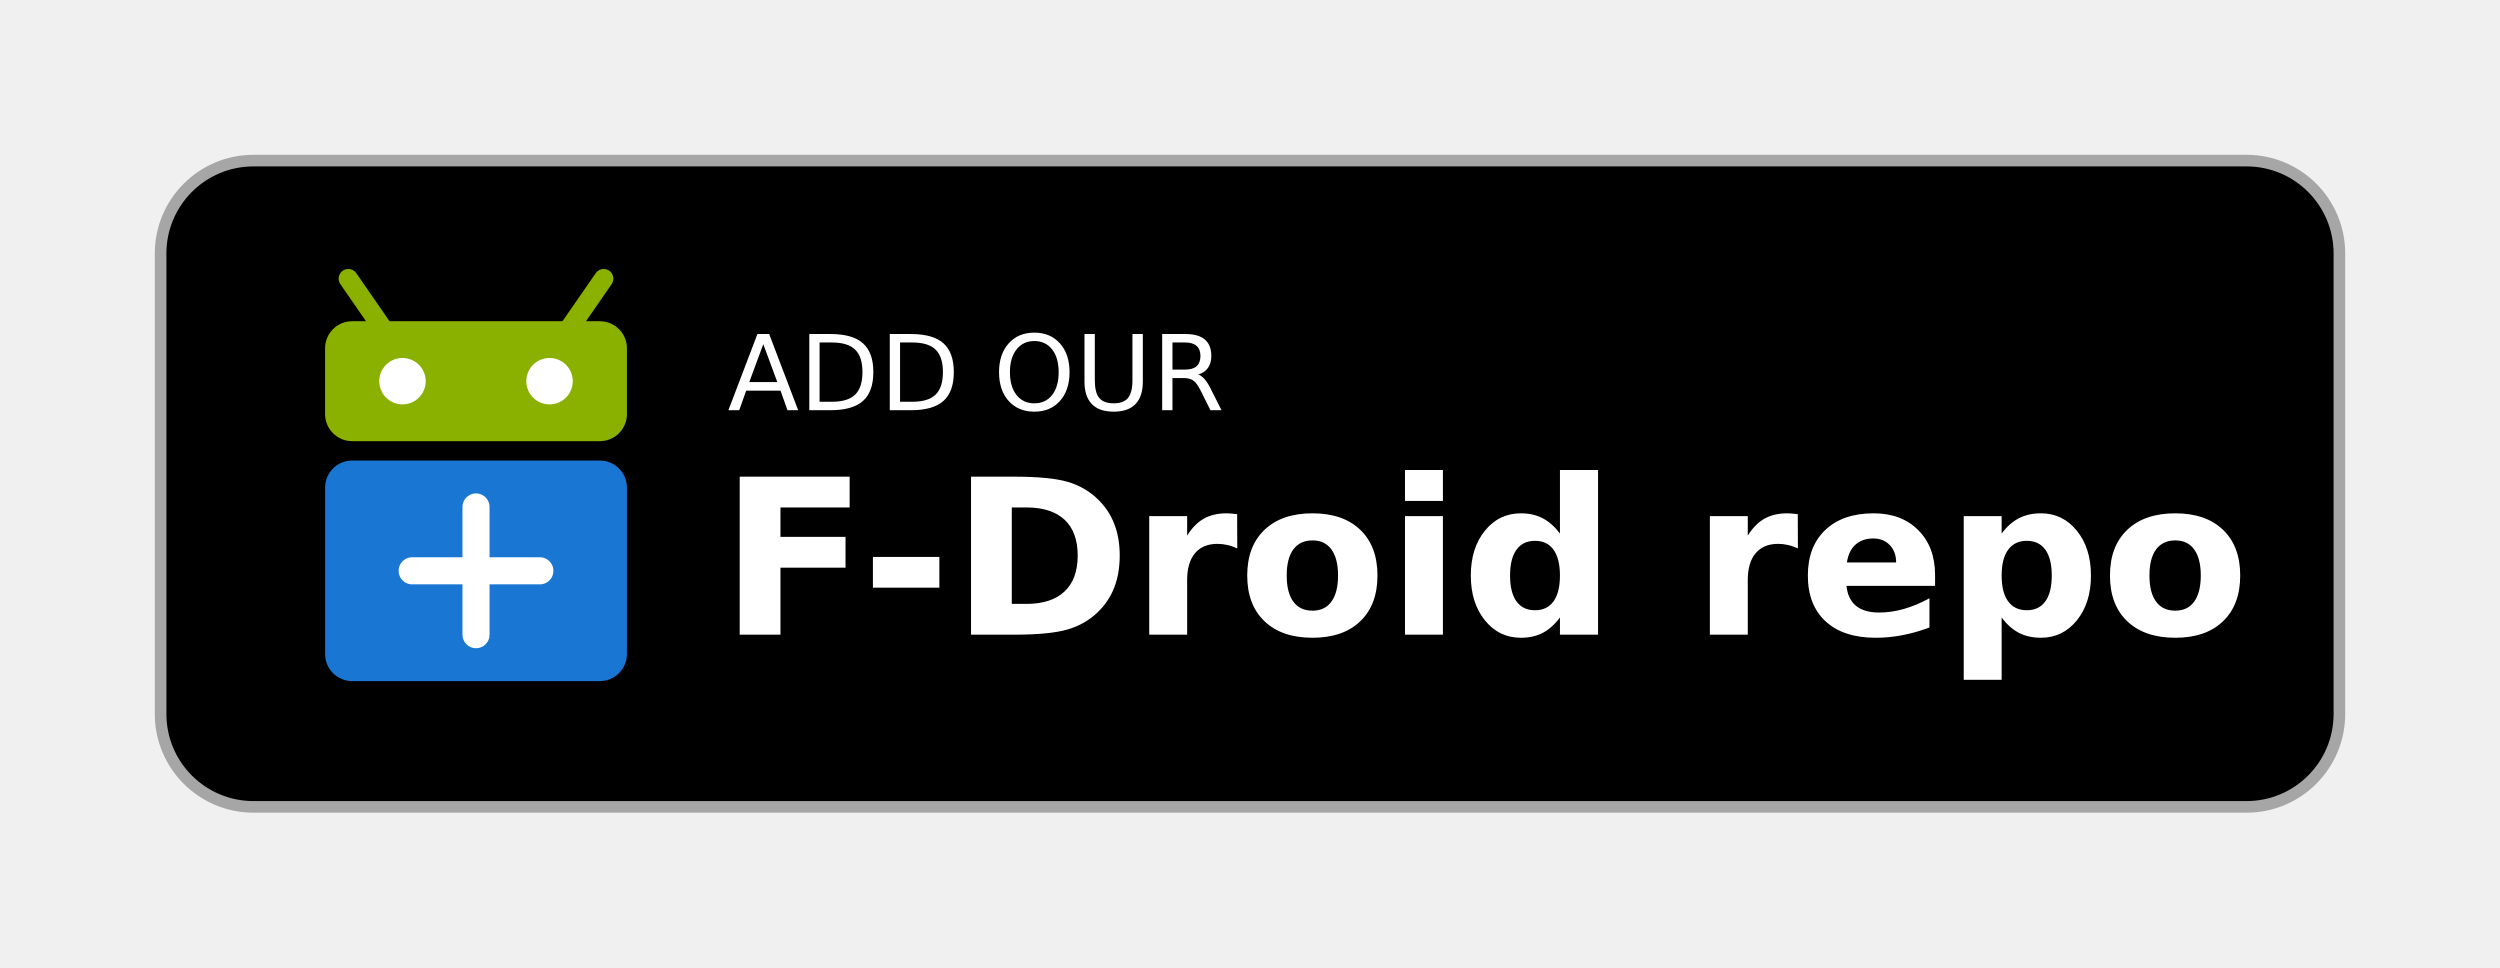
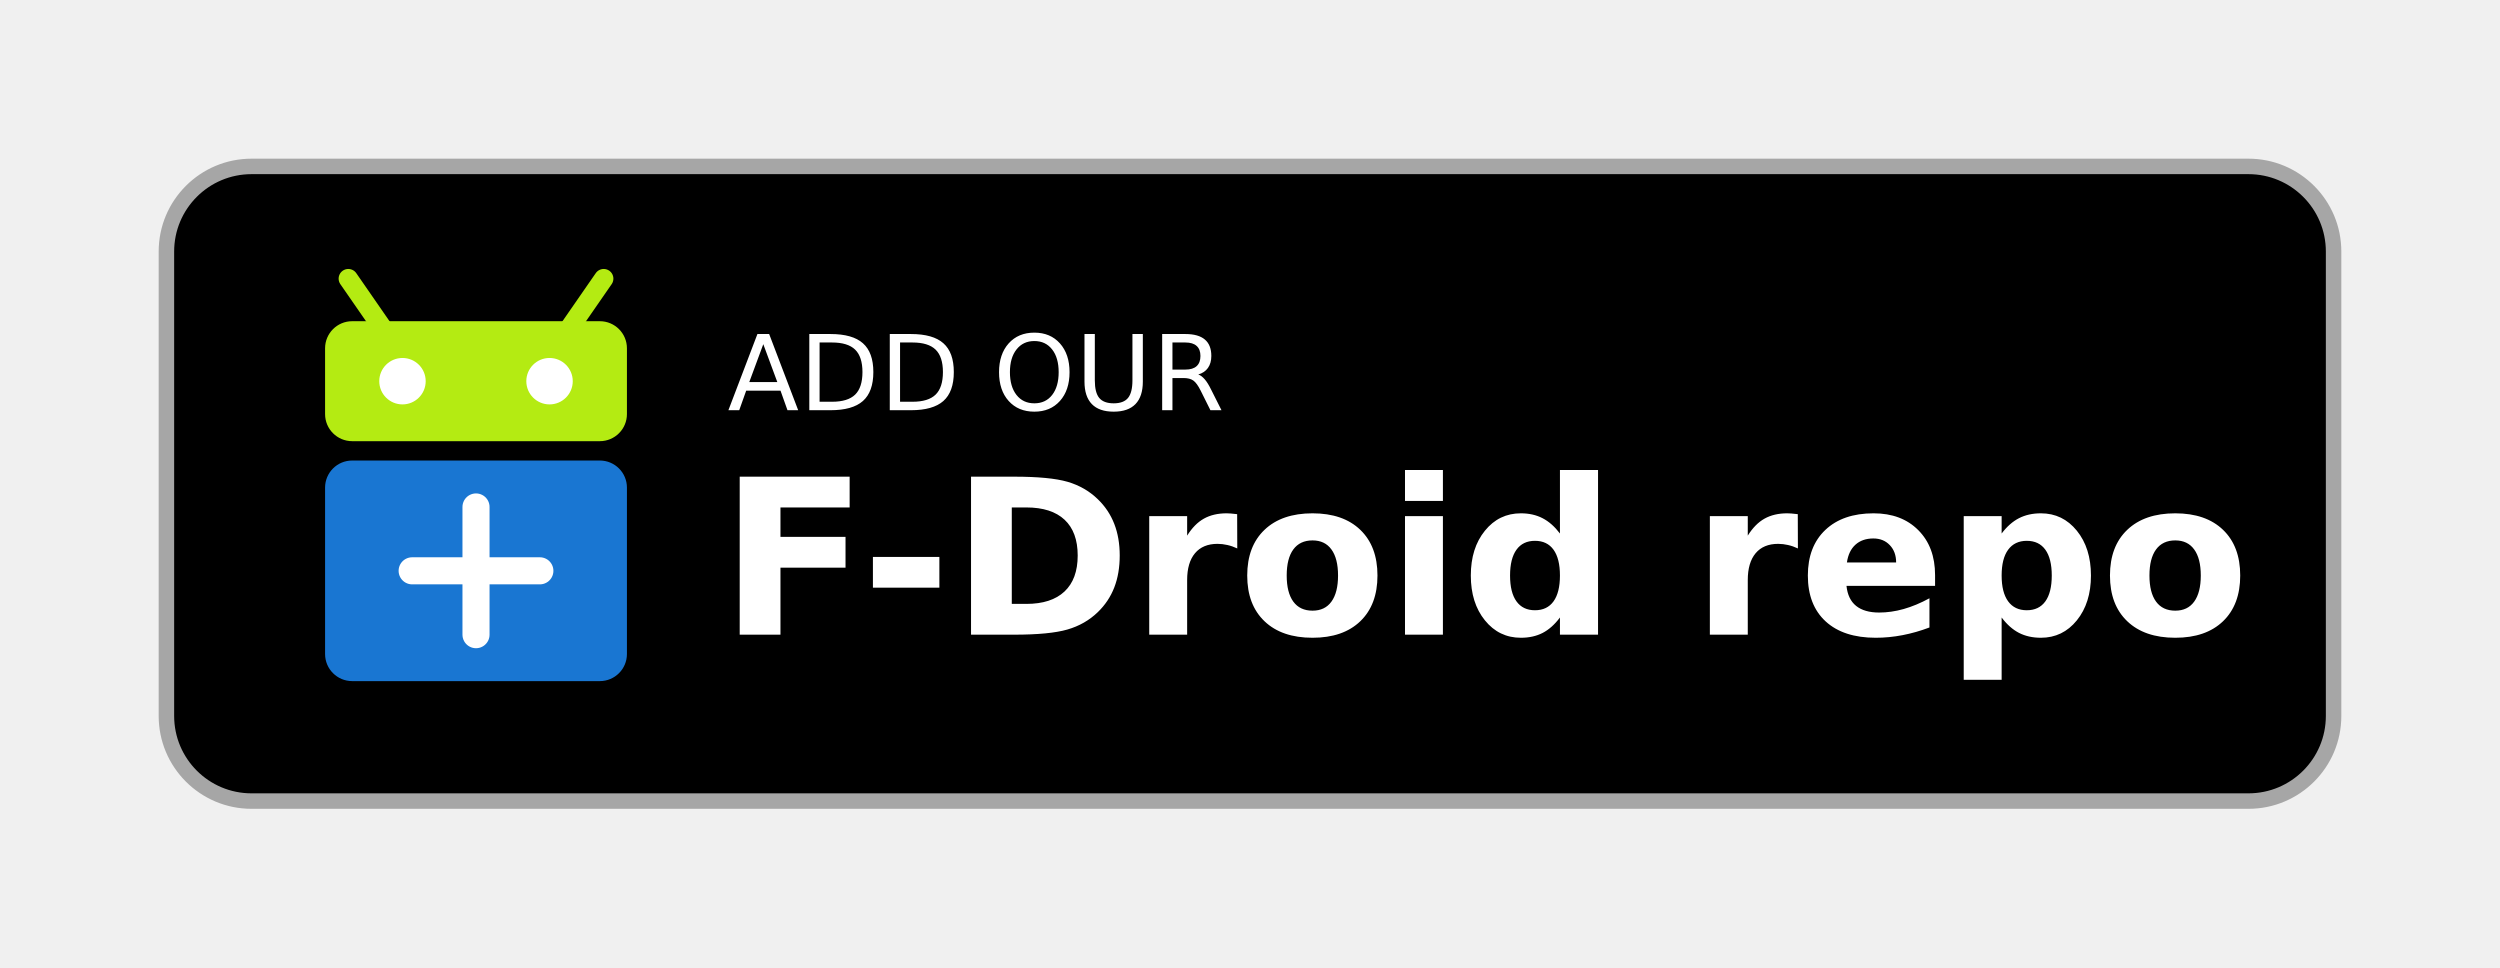
<svg xmlns="http://www.w3.org/2000/svg" width="646" height="250" viewBox="0 0 646 250" role="img" aria-label="Add our F-Droid repo">
-   <rect x="41.5" y="41.5" width="563" height="167" rx="24" fill="#000" stroke="#a6a6a6" stroke-width="3" />
-   <path d="M90 72 L99 85 M156 72 L147 85" stroke="#8ab000" stroke-width="5" stroke-linecap="round" />
-   <rect x="84" y="83" width="78" height="31" rx="7" fill="#8ab000" />
+   <rect x="43" y="43" width="560" height="164" rx="22" fill="#000" stroke="#a6a6a6" stroke-width="4" />
+   <path d="M90 72 L99 85 M156 72 L147 85" stroke="#b4eb12" stroke-width="5" stroke-linecap="round" />
+   <rect x="84" y="83" width="78" height="31" rx="7" fill="#b4eb12" />
  <circle cx="104" cy="98.5" r="6" fill="#fff" />
  <circle cx="142" cy="98.5" r="6" fill="#fff" />
  <rect x="84" y="119" width="78" height="57" rx="7" fill="#1976d2" />
  <path d="M123 131 V164 M106.5 147.5 H139.5" stroke="#fff" stroke-width="7" stroke-linecap="round" />
  <text x="188" y="106" fill="#fff" font-family="DejaVu Sans, Verdana, sans-serif" font-size="27" textLength="128" lengthAdjust="spacingAndGlyphs">ADD OUR</text>
  <text x="186" y="164" fill="#fff" font-family="DejaVu Sans, Verdana, sans-serif" font-size="56" font-weight="bold" textLength="395" lengthAdjust="spacingAndGlyphs">F-Droid repo</text>
</svg>
